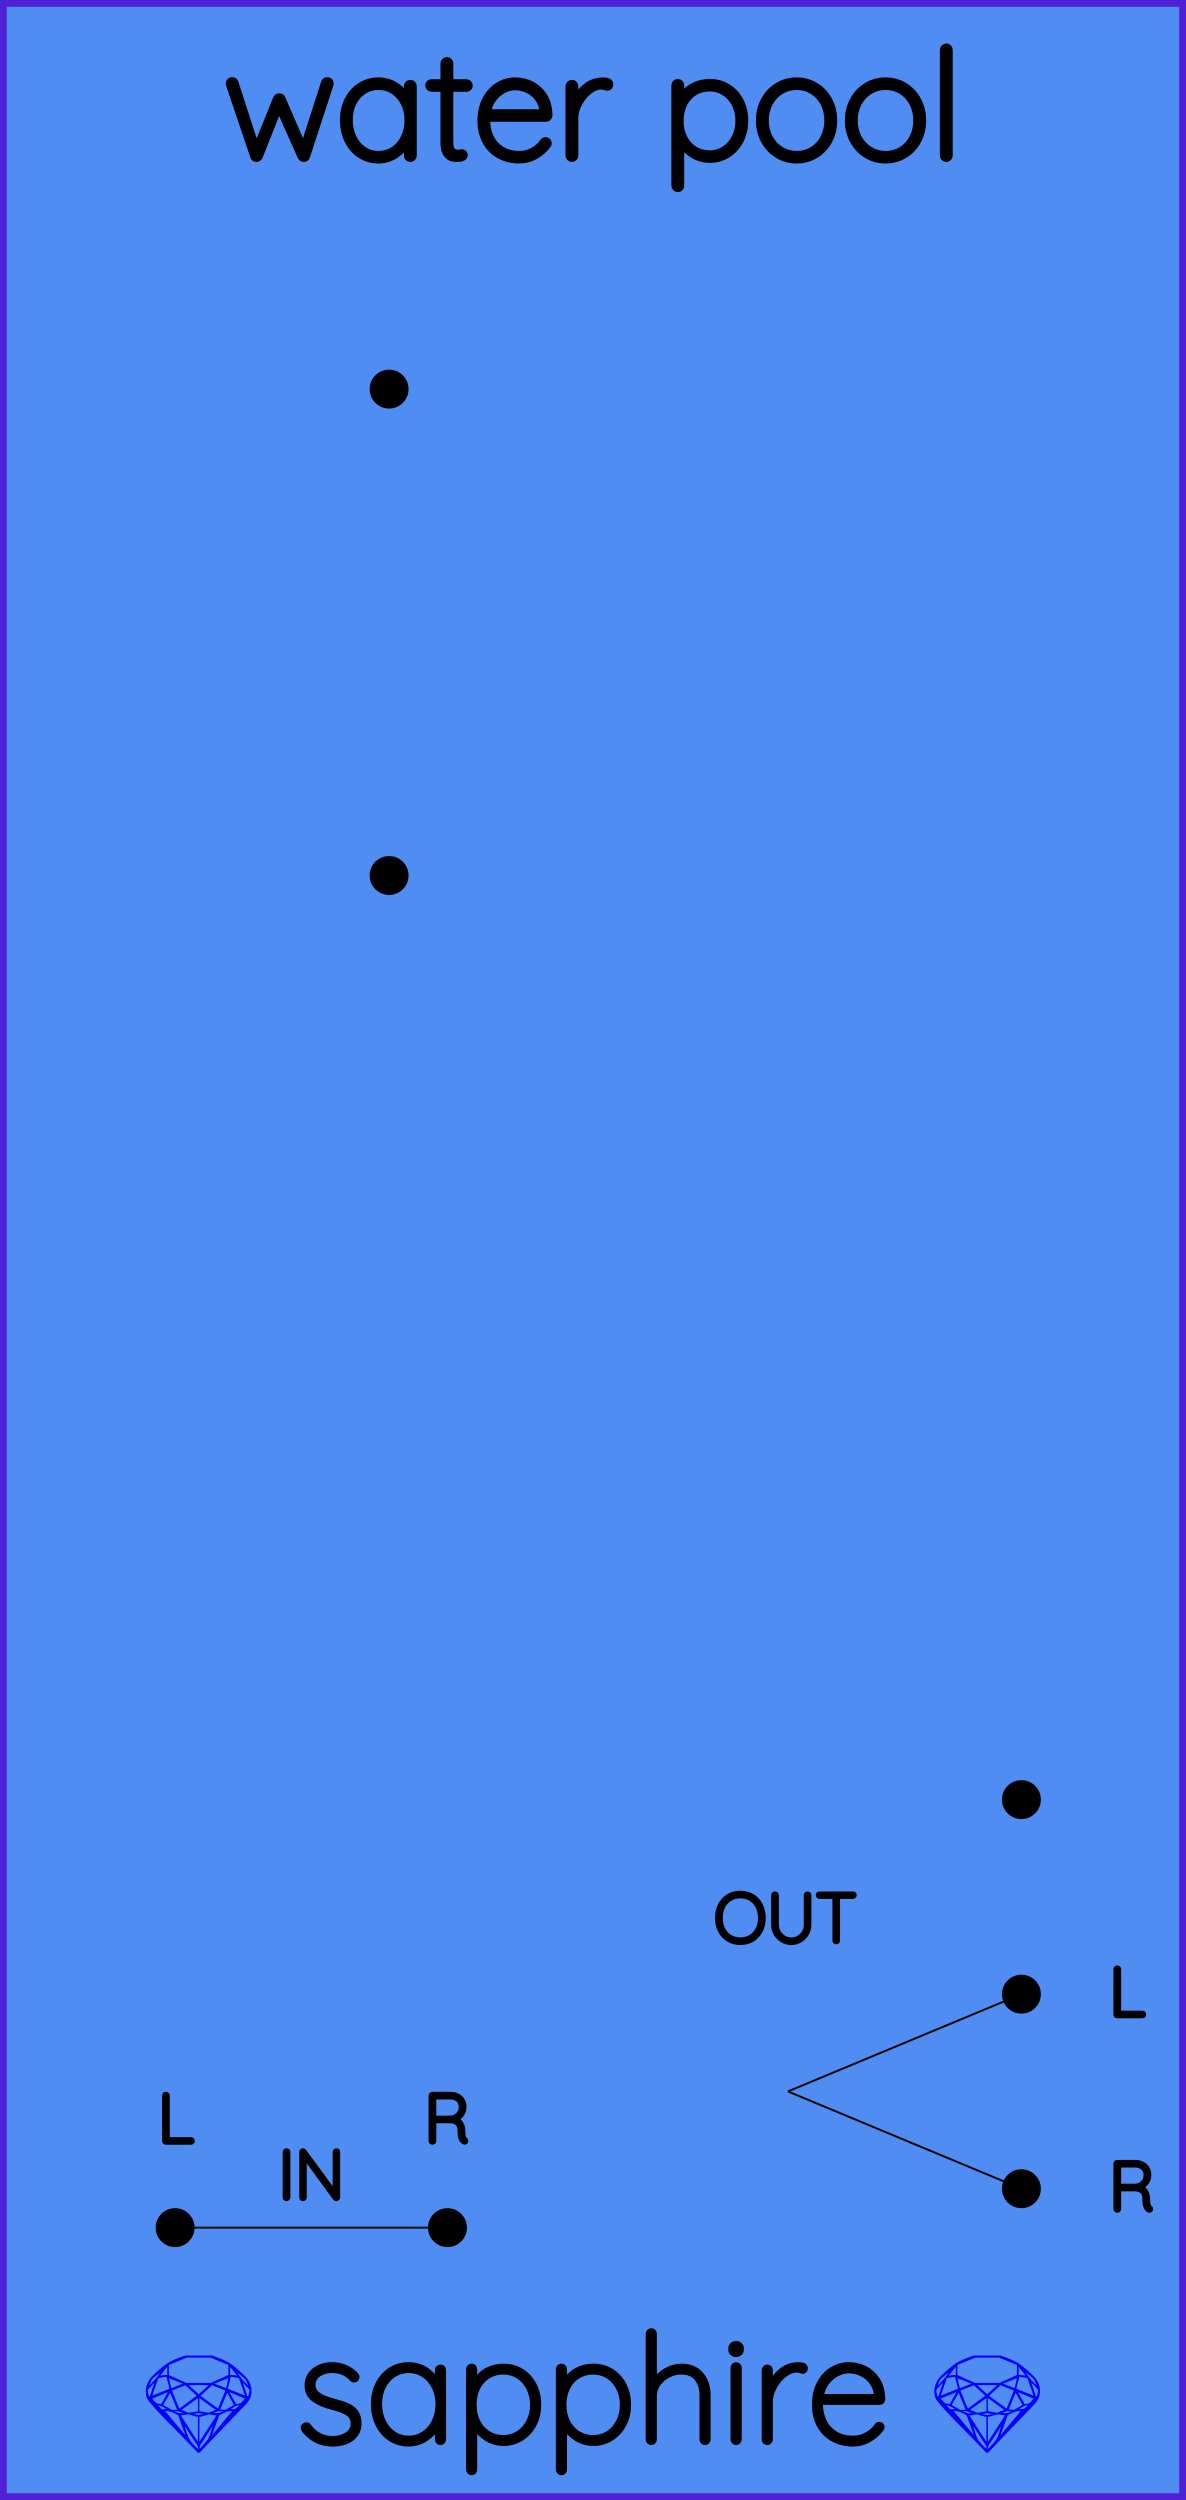
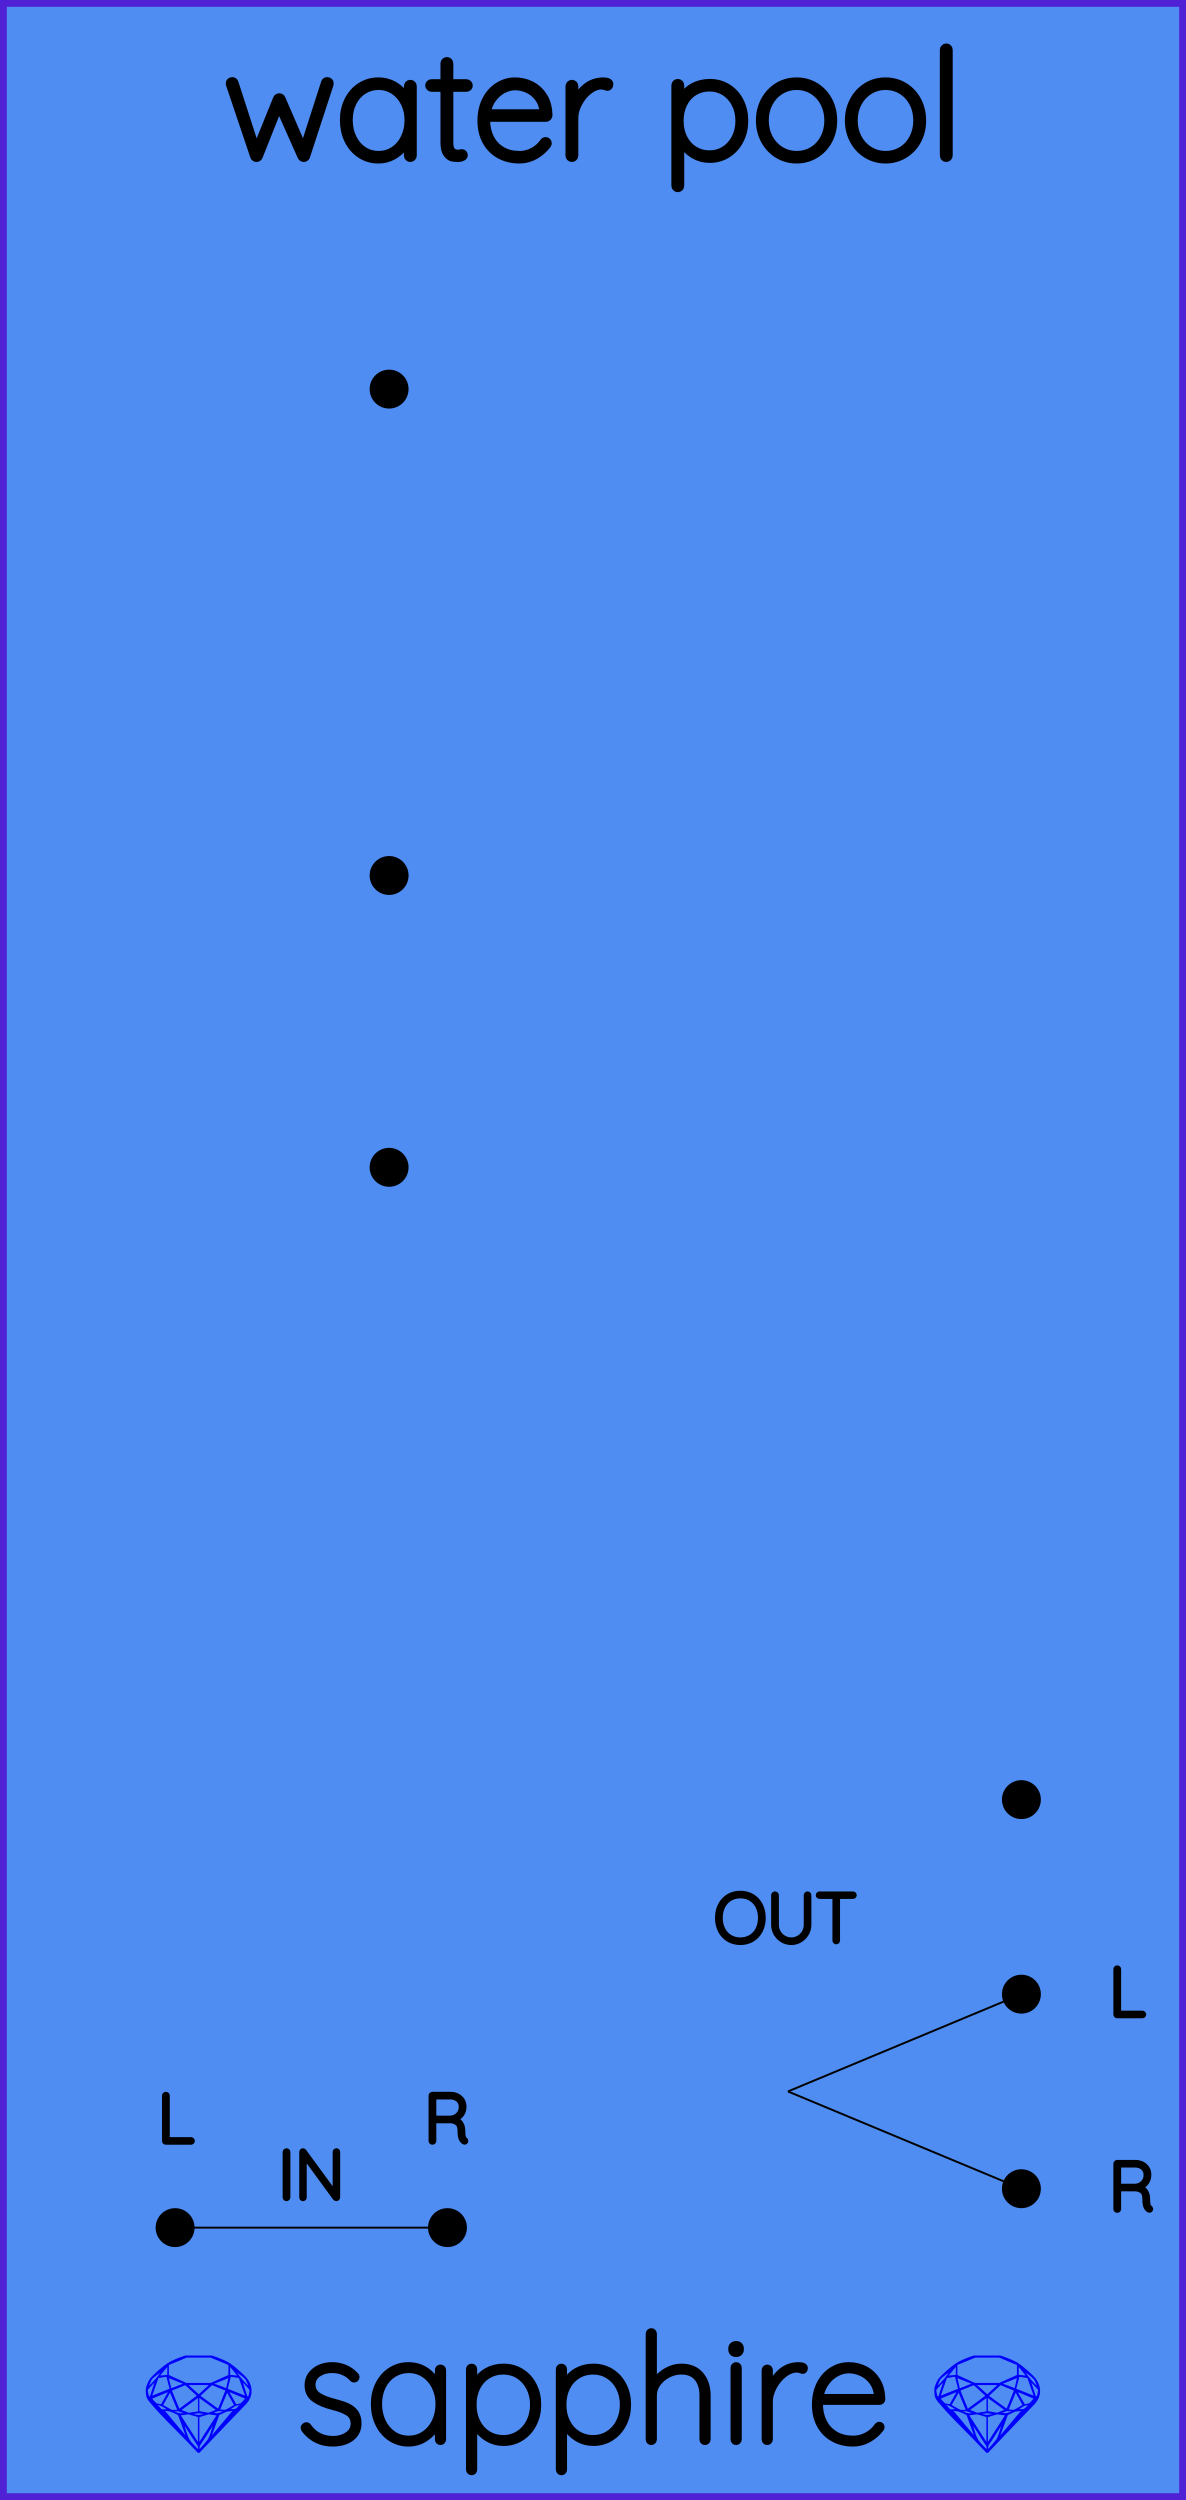
<svg xmlns="http://www.w3.org/2000/svg" width="60.96mm" height="128.50mm" viewBox="0 0 60.96 128.50">
  <g id="PanelLayer">
    <rect id="border_rect" width="60.96" height="128.5" x="0" y="0" style="display:inline;fill:#4f8df2;fill-opacity:1;fill-rule:nonzero;stroke:#5021d4;stroke-width:0.7;stroke-linecap:round;stroke-linejoin:round;stroke-dasharray:none;stroke-opacity:1;image-rendering:auto" />
    <g id="sapphire_insignia">
      <path id="brand_name" d="M15.586 124.775Q15.586 124.721 15.649 124.674Q15.687 124.636 15.742 124.636Q15.819 124.636 15.866 124.698Q16.316 125.342 17.123 125.342Q17.535 125.342 17.845 125.136Q18.155 124.93 18.155 124.581Q18.155 124.224 17.884 124.046Q17.612 123.867 17.139 123.751Q16.51 123.596 16.149 123.336Q15.788 123.076 15.788 122.602Q15.788 122.144 16.153 121.845Q16.518 121.547 17.092 121.547Q17.41 121.547 17.725 121.671Q18.039 121.795 18.295 122.067Q18.349 122.113 18.349 122.175Q18.349 122.245 18.295 122.299Q18.233 122.331 18.194 122.331Q18.14 122.331 18.101 122.284Q17.698 121.842 17.061 121.842Q16.65 121.842 16.366 122.043Q16.083 122.245 16.083 122.602Q16.106 122.936 16.39 123.118Q16.673 123.301 17.224 123.44Q17.62 123.541 17.88 123.662Q18.14 123.782 18.295 123.999Q18.45 124.216 18.45 124.566Q18.45 125.055 18.074 125.338Q17.698 125.621 17.092 125.621Q16.207 125.621 15.641 124.923Q15.586 124.837 15.586 124.775ZM22.797 121.826V125.388Q22.797 125.45 22.75 125.497Q22.703 125.544 22.641 125.544Q22.571 125.544 22.529 125.497Q22.486 125.45 22.486 125.388V124.69Q22.292 125.086 21.889 125.353Q21.485 125.621 20.996 125.621Q20.484 125.621 20.072 125.353Q19.661 125.086 19.428 124.616Q19.195 124.147 19.195 123.565Q19.195 122.99 19.432 122.528Q19.669 122.067 20.08 121.807Q20.491 121.547 20.996 121.547Q21.5 121.547 21.904 121.811Q22.308 122.074 22.486 122.517V121.826Q22.486 121.764 22.529 121.717Q22.571 121.671 22.641 121.671Q22.711 121.671 22.754 121.717Q22.797 121.764 22.797 121.826ZM22.517 123.565Q22.517 123.091 22.323 122.695Q22.129 122.299 21.784 122.071Q21.438 121.842 21.011 121.842Q20.585 121.842 20.239 122.063Q19.894 122.284 19.7 122.676Q19.506 123.068 19.506 123.565Q19.506 124.061 19.7 124.465Q19.894 124.868 20.235 125.097Q20.577 125.326 21.011 125.326Q21.438 125.326 21.784 125.097Q22.129 124.868 22.323 124.465Q22.517 124.061 22.517 123.565ZM27.686 123.603Q27.686 124.162 27.449 124.616Q27.213 125.07 26.801 125.33Q26.39 125.59 25.885 125.59Q25.42 125.59 25.032 125.357Q24.644 125.125 24.395 124.698V126.941Q24.395 127.003 24.353 127.049Q24.31 127.096 24.24 127.096Q24.178 127.096 24.131 127.049Q24.085 127.003 24.085 126.941V121.779Q24.085 121.717 24.128 121.671Q24.17 121.624 24.24 121.624Q24.31 121.624 24.353 121.671Q24.395 121.717 24.395 121.779V122.493Q24.628 122.051 25.016 121.838Q25.404 121.624 25.885 121.624Q26.398 121.624 26.809 121.88Q27.22 122.136 27.453 122.587Q27.686 123.037 27.686 123.603ZM27.376 123.603Q27.376 123.122 27.178 122.738Q26.98 122.354 26.638 122.136Q26.297 121.919 25.87 121.919Q25.435 121.919 25.09 122.133Q24.744 122.346 24.554 122.73Q24.364 123.114 24.364 123.603Q24.364 124.092 24.554 124.476Q24.744 124.861 25.09 125.078Q25.435 125.295 25.87 125.295Q26.297 125.295 26.638 125.078Q26.98 124.861 27.178 124.473Q27.376 124.085 27.376 123.603ZM32.304 123.603Q32.304 124.162 32.067 124.616Q31.83 125.07 31.419 125.33Q31.008 125.59 30.503 125.59Q30.038 125.59 29.65 125.357Q29.262 125.125 29.013 124.698V126.941Q29.013 127.003 28.971 127.049Q28.928 127.096 28.858 127.096Q28.796 127.096 28.749 127.049Q28.703 127.003 28.703 126.941V121.779Q28.703 121.717 28.745 121.671Q28.788 121.624 28.858 121.624Q28.928 121.624 28.971 121.671Q29.013 121.717 29.013 121.779V122.493Q29.246 122.051 29.634 121.838Q30.022 121.624 30.503 121.624Q31.015 121.624 31.427 121.88Q31.838 122.136 32.071 122.587Q32.304 123.037 32.304 123.603ZM31.993 123.603Q31.993 123.122 31.796 122.738Q31.598 122.354 31.256 122.136Q30.915 121.919 30.488 121.919Q30.053 121.919 29.708 122.133Q29.362 122.346 29.172 122.73Q28.982 123.114 28.982 123.603Q28.982 124.092 29.172 124.476Q29.362 124.861 29.708 125.078Q30.053 125.295 30.488 125.295Q30.915 125.295 31.256 125.078Q31.598 124.861 31.796 124.473Q31.993 124.085 31.993 123.603ZM36.394 123.122V125.388Q36.394 125.45 36.347 125.497Q36.301 125.544 36.239 125.544Q36.169 125.544 36.126 125.497Q36.084 125.45 36.084 125.388V123.122Q36.084 122.587 35.82 122.253Q35.556 121.919 35.013 121.919Q34.679 121.919 34.357 122.082Q34.035 122.245 33.833 122.525Q33.631 122.804 33.631 123.122V125.388Q33.631 125.45 33.584 125.497Q33.538 125.544 33.476 125.544Q33.406 125.544 33.363 125.497Q33.321 125.45 33.321 125.388V119.956Q33.321 119.894 33.367 119.847Q33.414 119.8 33.476 119.8Q33.546 119.8 33.588 119.847Q33.631 119.894 33.631 119.956V122.408Q33.848 122.067 34.233 121.845Q34.617 121.624 35.013 121.624Q35.68 121.624 36.037 122.047Q36.394 122.47 36.394 123.122ZM37.837 125.544Q37.768 125.544 37.725 125.497Q37.682 125.45 37.682 125.388V121.702Q37.682 121.64 37.729 121.593Q37.775 121.547 37.837 121.547Q37.907 121.547 37.95 121.593Q37.993 121.64 37.993 121.702V125.388Q37.993 125.45 37.946 125.497Q37.9 125.544 37.837 125.544ZM37.566 120.771V120.708Q37.566 120.6 37.644 120.53Q37.721 120.46 37.845 120.46Q37.954 120.46 38.028 120.53Q38.101 120.6 38.101 120.708V120.771Q38.101 120.879 38.028 120.949Q37.954 121.019 37.837 121.019Q37.713 121.019 37.64 120.949Q37.566 120.879 37.566 120.771ZM41.392 121.725Q41.392 121.795 41.353 121.842Q41.315 121.888 41.252 121.888Q41.229 121.888 41.14 121.853Q41.051 121.818 40.95 121.818Q40.632 121.818 40.313 122.071Q39.995 122.323 39.793 122.707Q39.592 123.091 39.592 123.448V125.388Q39.592 125.45 39.545 125.497Q39.498 125.544 39.436 125.544Q39.367 125.544 39.324 125.497Q39.281 125.45 39.281 125.388V121.826Q39.281 121.764 39.328 121.717Q39.374 121.671 39.436 121.671Q39.506 121.671 39.549 121.717Q39.592 121.764 39.592 121.826V122.649Q39.77 122.175 40.147 121.865Q40.523 121.554 41.035 121.547Q41.392 121.547 41.392 121.725ZM45.335 124.752Q45.335 124.806 45.304 124.845Q45.048 125.187 44.667 125.404Q44.287 125.621 43.852 125.621Q43.27 125.621 42.82 125.373Q42.37 125.125 42.118 124.667Q41.866 124.209 41.866 123.603Q41.866 122.982 42.11 122.513Q42.355 122.043 42.758 121.795Q43.162 121.547 43.62 121.547Q44.078 121.547 44.469 121.745Q44.861 121.942 45.11 122.338Q45.358 122.734 45.374 123.316Q45.374 123.378 45.327 123.429Q45.28 123.479 45.218 123.479H42.168V123.58Q42.168 124.061 42.362 124.461Q42.556 124.861 42.937 125.093Q43.317 125.326 43.852 125.326Q44.225 125.326 44.555 125.144Q44.885 124.962 45.071 124.682Q45.125 124.612 45.203 124.612Q45.257 124.612 45.296 124.655Q45.335 124.698 45.335 124.752ZM42.199 123.184H45.055V123.114Q45.017 122.719 44.803 122.435Q44.59 122.152 44.275 122.005Q43.961 121.857 43.62 121.857Q43.332 121.857 43.034 122.008Q42.735 122.16 42.506 122.459Q42.277 122.757 42.199 123.184Z" style="fill:#000000;stroke:#000000;stroke-width:0.265;stroke-linecap:square" />
      <g id="gemstones" style="stroke-width:0;fill:#0000ff;stroke:#2e2114;stroke-linecap:square;stroke-opacity:1">
        <path d="m 12.930,122.900 q 0,0.342 -0.243,0.631 -0.044,0.052 -0.204,0.215 -0.187,0.19 -0.785,0.813 l -1.444,1.513 q -0.019,0.003 -0.044,0.003 -0.028,0 -0.041,-0.003 -0.083,-0.083 -0.648,-0.675 -0.469,-0.474 -0.934,-0.948 -0.557,-0.568 -0.898,-0.981 -0.132,-0.16 -0.168,-0.298 -0.028,-0.102 -0.028,-0.342 0,-0.11 0.072,-0.289 0.066,-0.165 0.141,-0.265 0.119,-0.157 0.422,-0.424 0.284,-0.251 0.474,-0.375 0.273,-0.179 0.819,-0.367 0.096,-0.033 0.11,-0.033 h 1.361 q 0.011,0 0.105,0.033 0.568,0.201 0.824,0.367 0.165,0.105 0.474,0.378 0.322,0.284 0.422,0.422 0.215,0.295 0.215,0.626 z m -0.168,-0.273 q -0.033,-0.107 -0.135,-0.309 -0.072,-0.094 -0.209,-0.198 -0.119,-0.085 -0.234,-0.171 0.245,0.364 0.579,0.678 z m -0.573,-0.524 -0.358,-0.446 v 0.411 z m 0.637,0.758 q 0,-0.052 -0.342,-0.394 l 0.229,0.703 h 0.05 q 0.063,-0.218 0.063,-0.309 z m -0.232,0.273 -0.317,-0.904 -0.411,-0.063 -0.16,0.615 z m 0.003,0.154 -0.772,-0.32 h -0.03 l 0.345,0.606 q 0.08,-0.003 0.234,-0.047 0.025,-0.014 0.223,-0.24 z m -0.857,-1.05 -0.719,0.284 0.604,0.226 z m 0,-0.163 v -0.515 l -0.918,-0.38 h -1.224 l -0.918,0.38 v 0.515 l 0.898,0.408 h 1.254 z m 0.573,1.538 q -0.069,0.011 -0.198,0.052 -0.085,0.055 -0.259,0.163 0.019,0 0.063,0.003 0.041,0 0.063,0 0.119,0 0.19,-0.069 0.072,-0.072 0.141,-0.149 z m -0.289,0.003 -0.347,-0.631 -0.364,0.879 q 0.025,-0.017 0.066,-0.017 0.03,0 0.085,0.011 0.058,0.008 0.088,0.008 0.05,0 0.229,-0.107 0.229,-0.138 0.243,-0.143 z m -0.441,-0.741 -0.684,-0.276 -0.593,0.548 0.904,0.656 z m -0.854,-0.284 h -1.036 l 0.524,0.474 z m 0.75,1.367 q -0.229,-0.03 -0.229,-0.03 -0.036,0 -0.273,0.094 l 0.19,0.019 q 0.011,0 0.311,-0.083 z m -0.389,-0.088 -0.843,-0.612 v 0.675 l 0.471,0.083 z m 0.854,0.05 q -0.099,0.006 -0.295,0.039 -0.011,0.003 -0.378,0.176 -0.13,0.347 -0.38,1.042 z m -2.544,-1.397 -0.719,-0.284 0.124,0.518 z m -0.802,-0.455 v -0.411 l -0.367,0.446 z m 1.516,1.072 -0.593,-0.54 -0.684,0.276 0.38,0.929 z m 0.369,0.943 q -0.033,-0.003 -0.135,-0.025 -0.085,-0.017 -0.138,-0.017 -0.052,0 -0.138,0.017 -0.102,0.022 -0.135,0.025 0.265,0.047 0.273,0.047 0.008,0 0.273,-0.047 z m -0.309,-0.138 v -0.686 l -0.843,0.612 0.372,0.146 z m 0.951,0.207 -0.397,-0.055 -0.48,0.141 v 1.276 z m -2.888,-2.202 q -0.119,0.085 -0.234,0.174 -0.146,0.107 -0.209,0.196 -0.044,0.105 -0.135,0.314 0.369,-0.364 0.579,-0.684 z m 0.477,0.832 -0.16,-0.615 -0.411,0.063 -0.317,0.904 z m 0.394,1.083 -0.364,-0.879 -0.356,0.631 q 0.435,0.251 0.452,0.251 0.091,0 0.267,-0.003 z m 1.822,0.83 q -0.132,0.212 -0.405,0.634 -0.077,0.107 -0.22,0.328 -0.058,0.105 -0.055,0.226 0.16,-0.152 0.433,-0.496 0.077,-0.13 0.141,-0.339 0.055,-0.176 0.107,-0.353 z m -1.494,-0.661 -0.27,-0.088 -0.008,-0.011 q -0.025,0 -0.107,0.011 -0.066,0.006 -0.107,0.006 0.273,0.091 0.311,0.091 0.025,0 0.182,-0.008 z m -0.81,-1.064 h -0.03 l -0.772,0.32 q 0.066,0.097 0.223,0.24 0.077,0.014 0.234,0.047 z m -0.689,-0.502 q -0.342,0.347 -0.342,0.394 0,0.08 0.063,0.309 h 0.05 z m 2.235,3.045 v -1.276 l -0.48,-0.141 -0.397,0.055 z m -1.607,-1.676 q -0.256,-0.182 -0.458,-0.223 0.066,0.077 0.204,0.223 z m 1.61,2.045 v -0.138 l -0.684,-1.05 q 0.052,0.176 0.107,0.353 0.063,0.209 0.141,0.339 0.069,0.119 0.204,0.259 0.116,0.119 0.232,0.237 z m -0.645,-0.706 q -0.116,-0.328 -0.38,-1.042 -0.135,-0.066 -0.273,-0.13 -0.16,-0.072 -0.289,-0.072 -0.052,0 -0.11,-0.014 z" />
        <path d="m 53.460,122.900 q 0,0.342 -0.243,0.631 -0.044,0.052 -0.204,0.215 -0.187,0.19 -0.785,0.813 l -1.444,1.513 q -0.019,0.003 -0.044,0.003 -0.028,0 -0.041,-0.003 -0.083,-0.083 -0.648,-0.675 -0.469,-0.474 -0.934,-0.948 -0.557,-0.568 -0.898,-0.981 -0.132,-0.16 -0.168,-0.298 -0.028,-0.102 -0.028,-0.342 0,-0.11 0.072,-0.289 0.066,-0.165 0.141,-0.265 0.119,-0.157 0.422,-0.424 0.284,-0.251 0.474,-0.375 0.273,-0.179 0.819,-0.367 0.096,-0.033 0.11,-0.033 h 1.361 q 0.011,0 0.105,0.033 0.568,0.201 0.824,0.367 0.165,0.105 0.474,0.378 0.322,0.284 0.422,0.422 0.215,0.295 0.215,0.626 z m -0.168,-0.273 q -0.033,-0.107 -0.135,-0.309 -0.072,-0.094 -0.209,-0.198 -0.119,-0.085 -0.234,-0.171 0.245,0.364 0.579,0.678 z m -0.573,-0.524 -0.358,-0.446 v 0.411 z m 0.637,0.758 q 0,-0.052 -0.342,-0.394 l 0.229,0.703 h 0.05 q 0.063,-0.218 0.063,-0.309 z m -0.232,0.273 -0.317,-0.904 -0.411,-0.063 -0.16,0.615 z m 0.003,0.154 -0.772,-0.32 h -0.03 l 0.345,0.606 q 0.08,-0.003 0.234,-0.047 0.025,-0.014 0.223,-0.24 z m -0.857,-1.05 -0.719,0.284 0.604,0.226 z m 0,-0.163 v -0.515 l -0.918,-0.38 h -1.224 l -0.918,0.38 v 0.515 l 0.898,0.408 h 1.254 z m 0.573,1.538 q -0.069,0.011 -0.198,0.052 -0.085,0.055 -0.259,0.163 0.019,0 0.063,0.003 0.041,0 0.063,0 0.119,0 0.19,-0.069 0.072,-0.072 0.141,-0.149 z m -0.289,0.003 -0.347,-0.631 -0.364,0.879 q 0.025,-0.017 0.066,-0.017 0.03,0 0.085,0.011 0.058,0.008 0.088,0.008 0.05,0 0.229,-0.107 0.229,-0.138 0.243,-0.143 z m -0.441,-0.741 -0.684,-0.276 -0.593,0.548 0.904,0.656 z m -0.854,-0.284 h -1.036 l 0.524,0.474 z m 0.75,1.367 q -0.229,-0.03 -0.229,-0.03 -0.036,0 -0.273,0.094 l 0.19,0.019 q 0.011,0 0.311,-0.083 z m -0.389,-0.088 -0.843,-0.612 v 0.675 l 0.471,0.083 z m 0.854,0.05 q -0.099,0.006 -0.295,0.039 -0.011,0.003 -0.378,0.176 -0.13,0.347 -0.38,1.042 z m -2.544,-1.397 -0.719,-0.284 0.124,0.518 z m -0.802,-0.455 v -0.411 l -0.367,0.446 z m 1.516,1.072 -0.593,-0.54 -0.684,0.276 0.38,0.929 z m 0.369,0.943 q -0.033,-0.003 -0.135,-0.025 -0.085,-0.017 -0.138,-0.017 -0.052,0 -0.138,0.017 -0.102,0.022 -0.135,0.025 0.265,0.047 0.273,0.047 0.008,0 0.273,-0.047 z m -0.309,-0.138 v -0.686 l -0.843,0.612 0.372,0.146 z m 0.951,0.207 -0.397,-0.055 -0.48,0.141 v 1.276 z m -2.888,-2.202 q -0.119,0.085 -0.234,0.174 -0.146,0.107 -0.209,0.196 -0.044,0.105 -0.135,0.314 0.369,-0.364 0.579,-0.684 z m 0.477,0.832 -0.16,-0.615 -0.411,0.063 -0.317,0.904 z m 0.394,1.083 -0.364,-0.879 -0.356,0.631 q 0.435,0.251 0.452,0.251 0.091,0 0.267,-0.003 z m 1.822,0.83 q -0.132,0.212 -0.405,0.634 -0.077,0.107 -0.22,0.328 -0.058,0.105 -0.055,0.226 0.16,-0.152 0.433,-0.496 0.077,-0.13 0.141,-0.339 0.055,-0.176 0.107,-0.353 z m -1.494,-0.661 -0.27,-0.088 -0.008,-0.011 q -0.025,0 -0.107,0.011 -0.066,0.006 -0.107,0.006 0.273,0.091 0.311,0.091 0.025,0 0.182,-0.008 z m -0.81,-1.064 h -0.03 l -0.772,0.32 q 0.066,0.097 0.223,0.24 0.077,0.014 0.234,0.047 z m -0.689,-0.502 q -0.342,0.347 -0.342,0.394 0,0.08 0.063,0.309 h 0.05 z m 2.235,3.045 v -1.276 l -0.48,-0.141 -0.397,0.055 z m -1.607,-1.676 q -0.256,-0.182 -0.458,-0.223 0.066,0.077 0.204,0.223 z m 1.61,2.045 v -0.138 l -0.684,-1.05 q 0.052,0.176 0.107,0.353 0.063,0.209 0.141,0.339 0.069,0.119 0.204,0.259 0.116,0.119 0.232,0.237 z m -0.645,-0.706 q -0.116,-0.328 -0.38,-1.042 -0.135,-0.066 -0.273,-0.13 -0.16,-0.072 -0.289,-0.072 -0.052,0 -0.11,-0.014 z" />
      </g>
    </g>
    <path id="model_name" d="M16.978 4.286 16.963 4.364 15.76 8.05Q15.713 8.151 15.612 8.151Q15.519 8.151 15.465 8.05L14.339 5.512L13.331 8.05Q13.315 8.097 13.272 8.124Q13.23 8.151 13.183 8.151Q13.136 8.151 13.094 8.124Q13.051 8.097 13.036 8.05L11.794 4.364L11.778 4.286Q11.778 4.216 11.825 4.178Q11.871 4.139 11.941 4.139Q12.042 4.139 12.081 4.24L13.175 7.623L14.207 5.07Q14.223 5.024 14.266 4.996Q14.308 4.969 14.355 4.969Q14.402 4.969 14.444 4.996Q14.487 5.024 14.502 5.07L15.597 7.6L16.676 4.24Q16.714 4.139 16.815 4.139Q16.885 4.139 16.932 4.178Q16.978 4.216 16.978 4.286ZM21.247 4.434V7.996Q21.247 8.058 21.2 8.105Q21.154 8.151 21.092 8.151Q21.022 8.151 20.979 8.105Q20.936 8.058 20.936 7.996V7.298Q20.742 7.693 20.339 7.961Q19.935 8.229 19.446 8.229Q18.934 8.229 18.523 7.961Q18.111 7.693 17.878 7.224Q17.646 6.754 17.646 6.172Q17.646 5.598 17.882 5.136Q18.119 4.674 18.53 4.414Q18.942 4.154 19.446 4.154Q19.951 4.154 20.354 4.418Q20.758 4.682 20.936 5.124V4.434Q20.936 4.372 20.979 4.325Q21.022 4.278 21.092 4.278Q21.162 4.278 21.204 4.325Q21.247 4.372 21.247 4.434ZM20.968 6.172Q20.968 5.699 20.773 5.303Q20.579 4.907 20.234 4.678Q19.889 4.449 19.462 4.449Q19.035 4.449 18.69 4.67Q18.344 4.892 18.15 5.284Q17.956 5.675 17.956 6.172Q17.956 6.669 18.15 7.072Q18.344 7.476 18.686 7.705Q19.027 7.934 19.462 7.934Q19.889 7.934 20.234 7.705Q20.579 7.476 20.773 7.072Q20.968 6.669 20.968 6.172ZM24.126 4.395Q24.126 4.457 24.084 4.5Q24.041 4.542 23.979 4.542H23.125V7.305Q23.125 7.647 23.245 7.759Q23.366 7.872 23.552 7.872Q23.583 7.872 23.641 7.856Q23.699 7.841 23.738 7.841Q23.793 7.841 23.831 7.883Q23.87 7.926 23.87 7.981Q23.87 8.05 23.777 8.101Q23.684 8.151 23.56 8.151Q23.366 8.151 23.234 8.124Q23.102 8.097 22.958 7.915Q22.815 7.732 22.815 7.321V4.542H22.178Q22.124 4.542 22.077 4.496Q22.031 4.449 22.031 4.395Q22.031 4.333 22.073 4.29Q22.116 4.247 22.178 4.247H22.815V3.262Q22.815 3.2 22.861 3.153Q22.908 3.107 22.97 3.107Q23.04 3.107 23.082 3.153Q23.125 3.2 23.125 3.262V4.247H23.979Q24.033 4.247 24.08 4.294Q24.126 4.341 24.126 4.395ZM28.185 7.36Q28.185 7.414 28.154 7.453Q27.898 7.794 27.518 8.012Q27.137 8.229 26.703 8.229Q26.121 8.229 25.671 7.981Q25.221 7.732 24.968 7.274Q24.716 6.816 24.716 6.211Q24.716 5.59 24.961 5.121Q25.205 4.651 25.609 4.403Q26.012 4.154 26.47 4.154Q26.928 4.154 27.32 4.352Q27.712 4.55 27.96 4.946Q28.209 5.342 28.224 5.924Q28.224 5.986 28.177 6.036Q28.131 6.087 28.069 6.087H25.019V6.188Q25.019 6.669 25.213 7.069Q25.407 7.468 25.787 7.701Q26.167 7.934 26.703 7.934Q27.076 7.934 27.405 7.752Q27.735 7.569 27.921 7.29Q27.976 7.22 28.053 7.22Q28.108 7.22 28.146 7.263Q28.185 7.305 28.185 7.36ZM25.05 5.792H27.906V5.722Q27.867 5.326 27.654 5.043Q27.44 4.76 27.126 4.612Q26.812 4.465 26.47 4.465Q26.183 4.465 25.884 4.616Q25.585 4.767 25.356 5.066Q25.127 5.365 25.05 5.792ZM31.352 4.333Q31.352 4.403 31.313 4.449Q31.274 4.496 31.212 4.496Q31.189 4.496 31.1 4.461Q31.01 4.426 30.909 4.426Q30.591 4.426 30.273 4.678Q29.955 4.93 29.753 5.315Q29.551 5.699 29.551 6.056V7.996Q29.551 8.058 29.505 8.105Q29.458 8.151 29.396 8.151Q29.326 8.151 29.284 8.105Q29.241 8.058 29.241 7.996V4.434Q29.241 4.372 29.287 4.325Q29.334 4.278 29.396 4.278Q29.466 4.278 29.509 4.325Q29.551 4.372 29.551 4.434V5.256Q29.73 4.783 30.106 4.472Q30.483 4.162 30.995 4.154Q31.352 4.154 31.352 4.333ZM38.285 6.211Q38.285 6.77 38.048 7.224Q37.812 7.678 37.4 7.938Q36.989 8.198 36.484 8.198Q36.019 8.198 35.631 7.965Q35.243 7.732 34.994 7.305V9.548Q34.994 9.61 34.952 9.657Q34.909 9.703 34.839 9.703Q34.777 9.703 34.73 9.657Q34.684 9.61 34.684 9.548V4.387Q34.684 4.325 34.727 4.278Q34.769 4.232 34.839 4.232Q34.909 4.232 34.952 4.278Q34.994 4.325 34.994 4.387V5.101Q35.227 4.659 35.615 4.445Q36.003 4.232 36.484 4.232Q36.997 4.232 37.408 4.488Q37.819 4.744 38.052 5.194Q38.285 5.644 38.285 6.211ZM37.975 6.211Q37.975 5.73 37.777 5.346Q37.579 4.961 37.237 4.744Q36.896 4.527 36.469 4.527Q36.034 4.527 35.689 4.74Q35.344 4.954 35.154 5.338Q34.963 5.722 34.963 6.211Q34.963 6.7 35.154 7.084Q35.344 7.468 35.689 7.686Q36.034 7.903 36.469 7.903Q36.896 7.903 37.237 7.686Q37.579 7.468 37.777 7.08Q37.975 6.692 37.975 6.211ZM40.947 8.229Q40.412 8.229 39.973 7.961Q39.535 7.693 39.282 7.228Q39.03 6.762 39.03 6.195Q39.03 5.621 39.282 5.155Q39.535 4.69 39.969 4.422Q40.404 4.154 40.947 4.154Q41.483 4.154 41.921 4.422Q42.36 4.69 42.608 5.155Q42.856 5.621 42.856 6.195Q42.856 6.77 42.608 7.232Q42.36 7.693 41.921 7.961Q41.483 8.229 40.947 8.229ZM40.947 4.449Q40.497 4.449 40.128 4.678Q39.76 4.907 39.55 5.303Q39.341 5.699 39.341 6.195Q39.341 6.684 39.55 7.08Q39.76 7.476 40.128 7.705Q40.497 7.934 40.947 7.934Q41.405 7.934 41.77 7.709Q42.135 7.484 42.34 7.084Q42.546 6.684 42.546 6.195Q42.546 5.699 42.34 5.303Q42.135 4.907 41.77 4.678Q41.405 4.449 40.947 4.449ZM45.518 8.229Q44.983 8.229 44.544 7.961Q44.106 7.693 43.854 7.228Q43.602 6.762 43.602 6.195Q43.602 5.621 43.854 5.155Q44.106 4.69 44.541 4.422Q44.975 4.154 45.518 4.154Q46.054 4.154 46.492 4.422Q46.931 4.69 47.179 5.155Q47.428 5.621 47.428 6.195Q47.428 6.77 47.179 7.232Q46.931 7.693 46.492 7.961Q46.054 8.229 45.518 8.229ZM45.518 4.449Q45.068 4.449 44.7 4.678Q44.331 4.907 44.121 5.303Q43.912 5.699 43.912 6.195Q43.912 6.684 44.121 7.08Q44.331 7.476 44.7 7.705Q45.068 7.934 45.518 7.934Q45.976 7.934 46.341 7.709Q46.706 7.484 46.912 7.084Q47.117 6.684 47.117 6.195Q47.117 5.699 46.912 5.303Q46.706 4.907 46.341 4.678Q45.976 4.449 45.518 4.449ZM48.638 8.151Q48.569 8.151 48.526 8.105Q48.483 8.058 48.483 7.996V2.563Q48.483 2.501 48.53 2.455Q48.576 2.408 48.638 2.408Q48.708 2.408 48.751 2.455Q48.794 2.501 48.794 2.563V7.996Q48.794 8.058 48.747 8.105Q48.7 8.151 48.638 8.151Z" style="display:inline;stroke:#000000;stroke-width:0.35;stroke-linecap:round;stroke-linejoin:bevel" />
    <path d="M14.727 113.014Q14.692 113.014 14.672 112.993Q14.653 112.972 14.653 112.94V110.619Q14.653 110.587 14.674 110.566Q14.695 110.545 14.727 110.545Q14.759 110.545 14.78 110.566Q14.801 110.587 14.801 110.619V112.94Q14.797 112.972 14.776 112.993Q14.755 113.014 14.727 113.014ZM17.359 110.612V112.937Q17.359 112.975 17.337 112.995Q17.316 113.014 17.285 113.014Q17.249 113.014 17.228 112.986L15.641 110.816V112.954Q15.641 112.979 15.621 112.997Q15.602 113.014 15.573 113.014Q15.542 113.014 15.524 112.997Q15.507 112.979 15.507 112.954V110.615Q15.507 110.58 15.526 110.562Q15.545 110.545 15.57 110.545Q15.602 110.545 15.623 110.569L17.224 112.753V110.612Q17.224 110.584 17.244 110.564Q17.263 110.545 17.292 110.545Q17.323 110.545 17.341 110.564Q17.359 110.584 17.359 110.612Z" style="stroke:#000000;stroke-width:0.25;stroke-linecap:round;stroke-linejoin:bevel" />
    <path d="M9.889 110.044Q9.889 110.075 9.867 110.095Q9.846 110.114 9.818 110.114H8.523Q8.492 110.114 8.472 110.093Q8.453 110.072 8.453 110.044V107.715Q8.453 107.687 8.474 107.666Q8.495 107.645 8.527 107.645Q8.559 107.645 8.58 107.666Q8.601 107.687 8.601 107.715V109.973H9.818Q9.846 109.973 9.867 109.994Q9.889 110.015 9.889 110.044Z" style="stroke:#000000;stroke-width:0.25;stroke-linecap:round;stroke-linejoin:bevel" />
    <path d="M23.948 110.04Q23.948 110.072 23.929 110.091Q23.91 110.111 23.881 110.111Q23.86 110.111 23.85 110.104Q23.754 110.051 23.698 109.925Q23.642 109.8 23.642 109.514Q23.642 109.225 23.486 109.118Q23.331 109.01 23.126 109.01H22.301V110.044Q22.301 110.072 22.28 110.093Q22.259 110.114 22.227 110.114Q22.195 110.114 22.174 110.093Q22.153 110.072 22.153 110.044V107.715Q22.153 107.687 22.174 107.666Q22.195 107.645 22.223 107.645H23.155Q23.359 107.645 23.518 107.728Q23.677 107.811 23.765 107.955Q23.853 108.1 23.853 108.283Q23.853 108.52 23.728 108.689Q23.603 108.858 23.402 108.918Q23.571 108.971 23.68 109.128Q23.79 109.285 23.79 109.514Q23.79 109.751 23.82 109.844Q23.85 109.938 23.91 109.977Q23.948 110.001 23.948 110.04ZM23.172 108.869Q23.395 108.848 23.55 108.693Q23.705 108.537 23.705 108.287Q23.705 108.068 23.55 107.927Q23.395 107.786 23.137 107.786H22.301V108.869Z" style="stroke:#000000;stroke-width:0.25;stroke-linecap:round;stroke-linejoin:bevel" />
    <path d="M38.055 99.85Q37.712 99.85 37.444 99.689Q37.176 99.528 37.026 99.239Q36.876 98.95 36.876 98.579Q36.876 98.209 37.026 97.92Q37.176 97.63 37.444 97.47Q37.712 97.309 38.055 97.309Q38.397 97.309 38.665 97.47Q38.933 97.63 39.083 97.92Q39.233 98.209 39.233 98.579Q39.233 98.95 39.083 99.239Q38.933 99.528 38.665 99.689Q38.397 99.85 38.055 99.85ZM38.055 97.451Q37.755 97.451 37.52 97.592Q37.286 97.733 37.155 97.99Q37.025 98.248 37.025 98.579Q37.025 98.911 37.155 99.169Q37.286 99.426 37.52 99.567Q37.755 99.708 38.055 99.708Q38.355 99.708 38.589 99.567Q38.824 99.426 38.954 99.169Q39.085 98.911 39.085 98.579Q39.085 98.248 38.954 97.99Q38.824 97.733 38.589 97.592Q38.355 97.451 38.055 97.451ZM41.579 97.415V98.939Q41.579 99.186 41.455 99.394Q41.332 99.603 41.124 99.726Q40.916 99.85 40.672 99.85Q40.425 99.85 40.217 99.726Q40.009 99.603 39.886 99.394Q39.762 99.186 39.762 98.939V97.415Q39.762 97.384 39.783 97.364Q39.804 97.345 39.836 97.345Q39.868 97.345 39.889 97.366Q39.91 97.387 39.91 97.415V98.939Q39.91 99.147 40.013 99.324Q40.115 99.5 40.289 99.604Q40.464 99.708 40.672 99.708Q40.88 99.708 41.055 99.604Q41.23 99.5 41.334 99.324Q41.438 99.147 41.438 98.939V97.415Q41.438 97.387 41.457 97.366Q41.477 97.345 41.508 97.345Q41.54 97.345 41.559 97.366Q41.579 97.387 41.579 97.415ZM43.911 97.412Q43.911 97.444 43.891 97.461Q43.872 97.479 43.84 97.479H43.053V99.744Q43.053 99.772 43.032 99.793Q43.011 99.814 42.983 99.814Q42.951 99.814 42.932 99.793Q42.912 99.772 42.912 99.744V97.479H42.126Q42.097 97.479 42.076 97.459Q42.055 97.44 42.055 97.412Q42.055 97.384 42.076 97.364Q42.097 97.345 42.126 97.345H43.84Q43.868 97.345 43.89 97.364Q43.911 97.384 43.911 97.412Z" style="stroke:#000000;stroke-width:0.25;stroke-linecap:round;stroke-linejoin:bevel" />
    <path d="M58.789 103.544Q58.789 103.575 58.767 103.595Q58.746 103.614 58.718 103.614H57.423Q57.392 103.614 57.372 103.593Q57.353 103.572 57.353 103.544V101.215Q57.353 101.187 57.374 101.166Q57.395 101.145 57.427 101.145Q57.459 101.145 57.48 101.166Q57.501 101.187 57.501 101.215V103.473H58.718Q58.746 103.473 58.767 103.494Q58.789 103.515 58.789 103.544Z" style="stroke:#000000;stroke-width:0.25;stroke-linecap:round;stroke-linejoin:bevel" />
    <path d="M59.148 113.54Q59.148 113.572 59.129 113.591Q59.11 113.611 59.081 113.611Q59.06 113.611 59.05 113.604Q58.954 113.551 58.898 113.425Q58.842 113.3 58.842 113.014Q58.842 112.725 58.686 112.618Q58.531 112.51 58.326 112.51H57.501V113.544Q57.501 113.572 57.48 113.593Q57.459 113.614 57.427 113.614Q57.395 113.614 57.374 113.593Q57.353 113.572 57.353 113.544V111.215Q57.353 111.187 57.374 111.166Q57.395 111.145 57.423 111.145H58.355Q58.559 111.145 58.718 111.228Q58.877 111.311 58.965 111.455Q59.053 111.6 59.053 111.783Q59.053 112.02 58.928 112.189Q58.803 112.358 58.602 112.418Q58.771 112.471 58.88 112.628Q58.99 112.785 58.99 113.014Q58.99 113.251 59.02 113.344Q59.05 113.438 59.11 113.477Q59.148 113.501 59.148 113.54ZM58.372 112.369Q58.595 112.348 58.75 112.193Q58.905 112.037 58.905 111.787Q58.905 111.568 58.75 111.427Q58.595 111.286 58.337 111.286H57.501V112.369Z" style="stroke:#000000;stroke-width:0.25;stroke-linecap:round;stroke-linejoin:bevel" />
    <path id="input_connector_path" style="stroke:#000000;stroke-width:0.1;stroke-linecap:round;stroke-linejoin:bevel;stroke-dasharray:none" d="M 9,114.5 L 23,114.5 z" />
    <path id="drive_connector_path" style="stroke:#000000;stroke-width:0.1;stroke-linecap:round;stroke-linejoin:bevel;stroke-dasharray:none" d="M 40.5,107.5 L 52.5,102.5 z L 52.5,112.5 z" />
    <circle id="audio_left_input" cx="9" cy="114.5" r="1" />
    <circle id="audio_right_input" cx="23" cy="114.5" r="1" />
    <circle id="audio_left_output" cx="52.5" cy="102.5" r="1" />
    <circle id="audio_right_output" cx="52.5" cy="112.5" r="1" />
    <circle id="agitator_output" cx="52.5" cy="92.5" r="1" />
    <circle id="propagation_knob" cx="20" cy="20" r="1" />
    <circle id="decay_knob" cx="20" cy="45" r="1" />
+     <circle id="radius_knob" cx="20" cy="60" r="1" />
  </g>
</svg>
